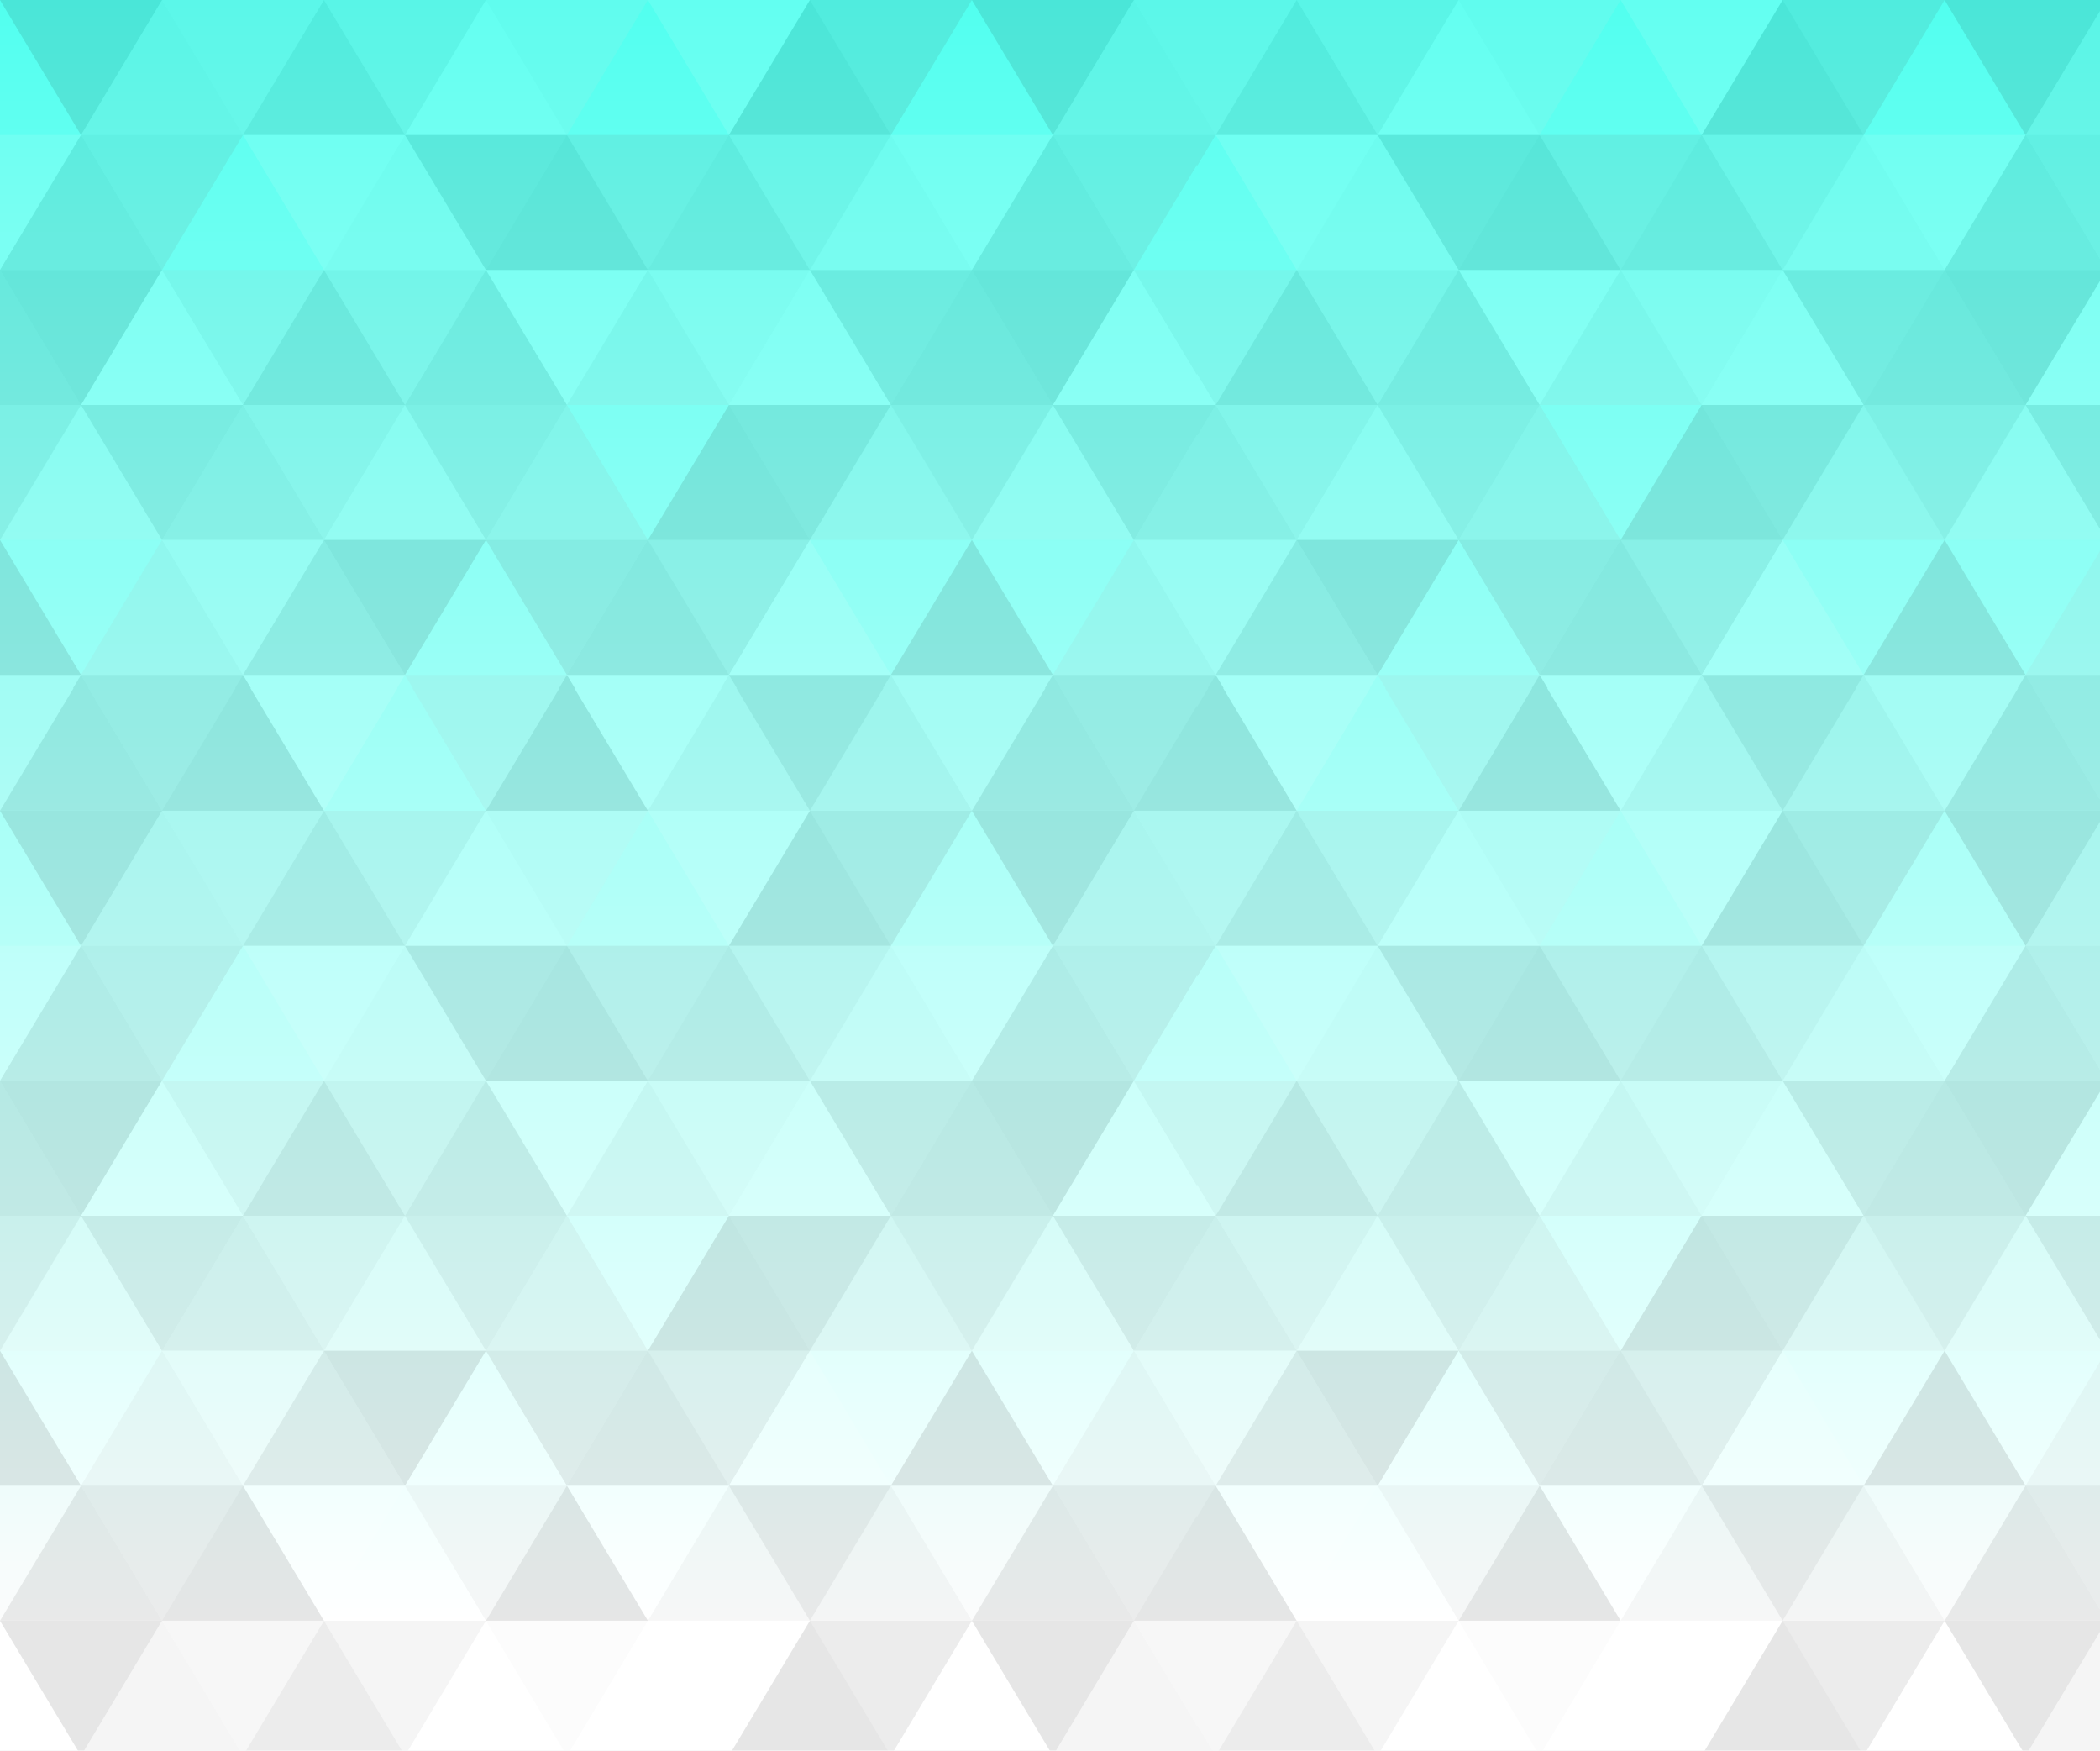
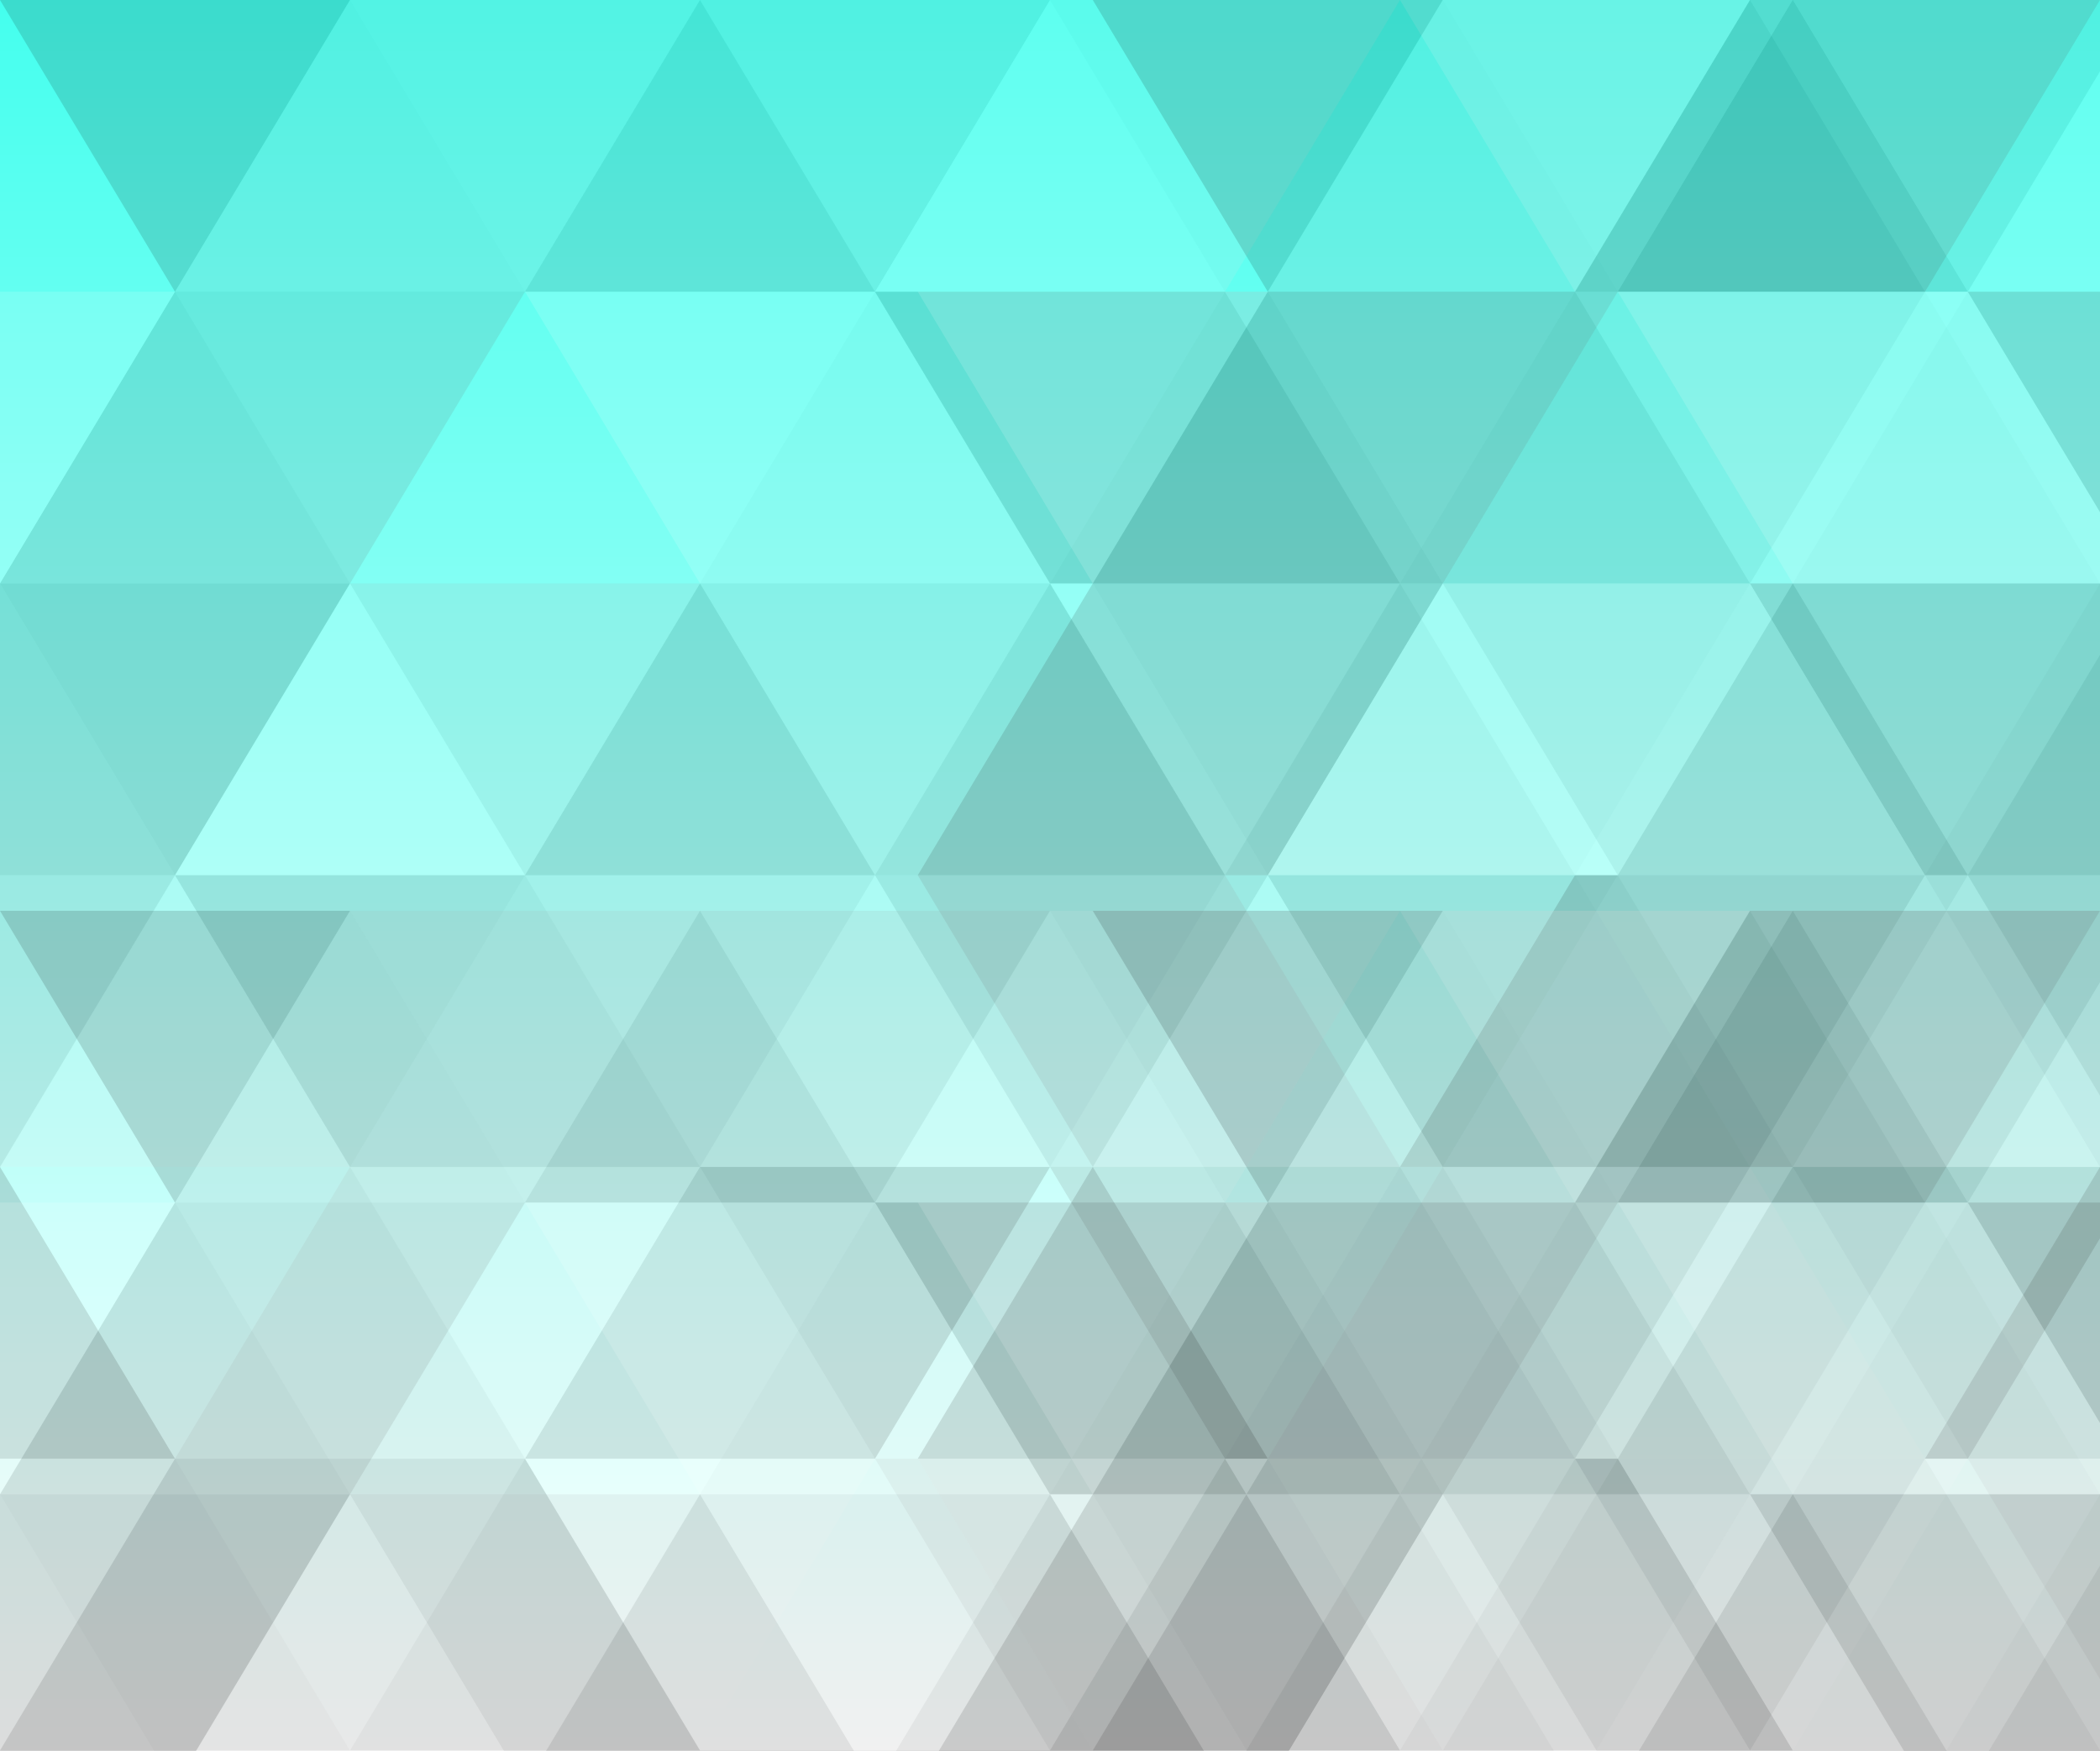
<svg xmlns="http://www.w3.org/2000/svg" viewBox="0 0 1080 900">
  <rect fill="#ffffff" width="1080" height="900" />
  <defs>
-     <linearGradient id="a" gradientUnits="userSpaceOnUse" x1="0" x2="0" y1="0" y2="900" gradientTransform="rotate(180,735,417)">
+     <linearGradient id="a" gradientUnits="userSpaceOnUse" x1="0" x2="0" y1="0" y2="900" gradientTransform="rotate(180,540,450)">
      <stop offset="0" stop-color="#ffffff" />
      <stop offset="1" stop-color="#4FE" />
    </linearGradient>
-     <pattern patternUnits="userSpaceOnUse" id="b" width="500" height="416.7" x="0" y="0" viewBox="0 0 1080 900">
-       <g fill-opacity="0.1">
-         <polygon fill="#444" points="90 150 0 300 180 300" />
-         <polygon points="90 150 180 0 0 0" />
-         <polygon fill="#AAA" points="270 150 360 0 180 0" />
-         <polygon fill="#DDD" points="450 150 360 300 540 300" />
-         <polygon fill="#999" points="450 150 540 0 360 0" />
-         <polygon points="630 150 540 300 720 300" />
-         <polygon fill="#DDD" points="630 150 720 0 540 0" />
-         <polygon fill="#444" points="810 150 720 300 900 300" />
-         <polygon fill="#FFF" points="810 150 900 0 720 0" />
-         <polygon fill="#DDD" points="990 150 900 300 1080 300" />
-         <polygon fill="#444" points="990 150 1080 0 900 0" />
-         <polygon fill="#DDD" points="90 450 0 600 180 600" />
-         <polygon points="90 450 180 300 0 300" />
-         <polygon fill="#666" points="270 450 180 600 360 600" />
-         <polygon fill="#AAA" points="270 450 360 300 180 300" />
-         <polygon fill="#DDD" points="450 450 360 600 540 600" />
-         <polygon fill="#999" points="450 450 540 300 360 300" />
-         <polygon fill="#999" points="630 450 540 600 720 600" />
-         <polygon fill="#FFF" points="630 450 720 300 540 300" />
-         <polygon points="810 450 720 600 900 600" />
-         <polygon fill="#DDD" points="810 450 900 300 720 300" />
-         <polygon fill="#AAA" points="990 450 900 600 1080 600" />
-         <polygon fill="#444" points="990 450 1080 300 900 300" />
-         <polygon fill="#222" points="90 750 0 900 180 900" />
-         <polygon points="270 750 180 900 360 900" />
-         <polygon fill="#DDD" points="270 750 360 600 180 600" />
-         <polygon points="450 750 540 600 360 600" />
-         <polygon points="630 750 540 900 720 900" />
-         <polygon fill="#444" points="630 750 720 600 540 600" />
-         <polygon fill="#AAA" points="810 750 720 900 900 900" />
-         <polygon fill="#666" points="810 750 900 600 720 600" />
-         <polygon fill="#999" points="990 750 900 900 1080 900" />
-         <polygon fill="#999" points="180 0 90 150 270 150" />
-         <polygon fill="#444" points="360 0 270 150 450 150" />
-         <polygon fill="#FFF" points="540 0 450 150 630 150" />
-         <polygon points="900 0 810 150 990 150" />
-         <polygon fill="#222" points="0 300 -90 450 90 450" />
-         <polygon fill="#FFF" points="0 300 90 150 -90 150" />
-         <polygon fill="#FFF" points="180 300 90 450 270 450" />
-         <polygon fill="#666" points="180 300 270 150 90 150" />
-         <polygon fill="#222" points="360 300 270 450 450 450" />
-         <polygon fill="#FFF" points="360 300 450 150 270 150" />
-         <polygon fill="#444" points="540 300 450 450 630 450" />
-         <polygon fill="#222" points="540 300 630 150 450 150" />
-         <polygon fill="#AAA" points="720 300 630 450 810 450" />
-         <polygon fill="#666" points="720 300 810 150 630 150" />
-         <polygon fill="#FFF" points="900 300 810 450 990 450" />
-         <polygon fill="#999" points="900 300 990 150 810 150" />
-         <polygon points="0 600 -90 750 90 750" />
-         <polygon fill="#666" points="0 600 90 450 -90 450" />
-         <polygon fill="#AAA" points="180 600 90 750 270 750" />
-         <polygon fill="#444" points="180 600 270 450 90 450" />
-         <polygon fill="#444" points="360 600 270 750 450 750" />
-         <polygon fill="#999" points="360 600 450 450 270 450" />
-         <polygon fill="#666" points="540 600 630 450 450 450" />
-         <polygon fill="#222" points="720 600 630 750 810 750" />
-         <polygon fill="#FFF" points="900 600 810 750 990 750" />
-         <polygon fill="#222" points="900 600 990 450 810 450" />
-         <polygon fill="#DDD" points="0 900 90 750 -90 750" />
-         <polygon fill="#444" points="180 900 270 750 90 750" />
-         <polygon fill="#FFF" points="360 900 450 750 270 750" />
-         <polygon fill="#AAA" points="540 900 630 750 450 750" />
-         <polygon fill="#FFF" points="720 900 810 750 630 750" />
-         <polygon fill="#222" points="900 900 990 750 810 750" />
-         <polygon fill="#222" points="1080 300 990 450 1170 450" />
-         <polygon fill="#FFF" points="1080 300 1170 150 990 150" />
-         <polygon points="1080 600 990 750 1170 750" />
-         <polygon fill="#666" points="1080 600 1170 450 990 450" />
-         <polygon fill="#DDD" points="1080 900 1170 750 990 750" />
-       </g>
-     </pattern>
  </defs>
  <rect x="0" y="0" fill="url(#a)" width="1080" height="900" />
-   <rect x="0" y="0" fill="url(#b)" width="1080" height="900" />
+   <g fill-opacity="0.14">
+     <g transform="translate(0, 0)">
+       <polygon fill="#444" points="90 150 0 300 180 300" />
+       <polygon points="90 150 180 0 0 0" />
+       <polygon fill="#AAA" points="270 150 360 0 180 0" />
+       <polygon fill="#DDD" points="450 150 360 300 540 300" />
+       <polygon fill="#999" points="450 150 540 0 360 0" />
+       <polygon points="630 150 540 300 720 300" />
+       <polygon fill="#DDD" points="630 150 720 0 540 0" />
+       <polygon fill="#444" points="810 150 720 300 900 300" />
+       <polygon fill="#FFF" points="810 150 900 0 720 0" />
+       <polygon fill="#DDD" points="990 150 900 300 1080 300" />
+       <polygon fill="#444" points="990 150 1080 0 900 0" />
+       <polygon fill="#DDD" points="90 450 0 600 180 600" />
+       <polygon points="90 450 180 300 0 300" />
+       <polygon fill="#666" points="270 450 180 600 360 600" />
+       <polygon fill="#AAA" points="270 450 360 300 180 300" />
+       <polygon fill="#DDD" points="450 450 360 600 540 600" />
+       <polygon fill="#999" points="450 450 540 300 360 300" />
+       <polygon fill="#999" points="630 450 540 600 720 600" />
+       <polygon fill="#FFF" points="630 450 720 300 540 300" />
+       <polygon points="810 450 720 600 900 600" />
+       <polygon fill="#DDD" points="810 450 900 300 720 300" />
+       <polygon fill="#AAA" points="990 450 900 600 1080 600" />
+       <polygon fill="#444" points="990 450 1080 300 900 300" />
+       <polygon fill="#222" points="90 750 0 900 180 900" />
+       <polygon points="270 750 180 900 360 900" />
+       <polygon fill="#DDD" points="270 750 360 600 180 600" />
+       <polygon points="450 750 540 600 360 600" />
+       <polygon points="630 750 540 900 720 900" />
+       <polygon fill="#444" points="630 750 720 600 540 600" />
+       <polygon fill="#AAA" points="810 750 720 900 900 900" />
+       <polygon fill="#666" points="810 750 900 600 720 600" />
+       <polygon fill="#999" points="990 750 900 900 1080 900" />
+       <polygon fill="#999" points="180 0 90 150 270 150" />
+       <polygon fill="#444" points="360 0 270 150 450 150" />
+       <polygon fill="#FFF" points="540 0 450 150 630 150" />
+       <polygon points="900 0 810 150 990 150" />
+       <polygon fill="#222" points="0 300 -90 450 90 450" />
+       <polygon fill="#FFF" points="0 300 90 150 -90 150" />
+       <polygon fill="#FFF" points="180 300 90 450 270 450" />
+       <polygon fill="#666" points="180 300 270 150 90 150" />
+       <polygon fill="#222" points="360 300 270 450 450 450" />
+       <polygon fill="#FFF" points="360 300 450 150 270 150" />
+       <polygon fill="#444" points="540 300 450 450 630 450" />
+       <polygon fill="#222" points="540 300 630 150 450 150" />
+       <polygon fill="#AAA" points="720 300 630 450 810 450" />
+       <polygon fill="#666" points="720 300 810 150 630 150" />
+       <polygon fill="#FFF" points="900 300 810 450 990 450" />
+       <polygon fill="#999" points="900 300 990 150 810 150" />
+       <polygon points="0 600 -90 750 90 750" />
+       <polygon fill="#666" points="0 600 90 450 -90 450" />
+       <polygon fill="#AAA" points="180 600 90 750 270 750" />
+       <polygon fill="#444" points="180 600 270 450 90 450" />
+       <polygon fill="#444" points="360 600 270 750 450 750" />
+       <polygon fill="#999" points="360 600 450 450 270 450" />
+       <polygon fill="#666" points="540 600 630 450 450 450" />
+       <polygon fill="#222" points="720 600 630 750 810 750" />
+       <polygon fill="#FFF" points="900 600 810 750 990 750" />
+       <polygon fill="#222" points="900 600 990 450 810 450" />
+       <polygon fill="#DDD" points="0 900 90 750 -90 750" />
+       <polygon fill="#444" points="180 900 270 750 90 750" />
+       <polygon fill="#FFF" points="360 900 450 750 270 750" />
+       <polygon fill="#AAA" points="540 900 630 750 450 750" />
+       <polygon fill="#FFF" points="720 900 810 750 630 750" />
+       <polygon fill="#222" points="900 900 990 750 810 750" />
+       <polygon fill="#222" points="1080 300 990 450 1170 450" />
+       <polygon fill="#FFF" points="1080 300 1170 150 990 150" />
+       <polygon points="1080 600 990 750 1170 750" />
+       <polygon fill="#666" points="1080 600 1170 450 990 450" />
+       <polygon fill="#DDD" points="1080 900 1170 750 990 750" />
+     </g>
+     <g transform="translate(562, 0)">
+       <polygon fill="#444" points="90 150 0 300 180 300" />
+       <polygon points="90 150 180 0 0 0" />
+       <polygon fill="#AAA" points="270 150 360 0 180 0" />
+       <polygon fill="#DDD" points="450 150 360 300 540 300" />
+       <polygon fill="#999" points="450 150 540 0 360 0" />
+       <polygon points="630 150 540 300 720 300" />
+       <polygon fill="#DDD" points="630 150 720 0 540 0" />
+       <polygon fill="#444" points="810 150 720 300 900 300" />
+       <polygon fill="#FFF" points="810 150 900 0 720 0" />
+       <polygon fill="#DDD" points="990 150 900 300 1080 300" />
+       <polygon fill="#444" points="990 150 1080 0 900 0" />
+       <polygon fill="#DDD" points="90 450 0 600 180 600" />
+       <polygon points="90 450 180 300 0 300" />
+       <polygon fill="#666" points="270 450 180 600 360 600" />
+       <polygon fill="#AAA" points="270 450 360 300 180 300" />
+       <polygon fill="#DDD" points="450 450 360 600 540 600" />
+       <polygon fill="#999" points="450 450 540 300 360 300" />
+       <polygon fill="#999" points="630 450 540 600 720 600" />
+       <polygon fill="#FFF" points="630 450 720 300 540 300" />
+       <polygon points="810 450 720 600 900 600" />
+       <polygon fill="#DDD" points="810 450 900 300 720 300" />
+       <polygon fill="#AAA" points="990 450 900 600 1080 600" />
+       <polygon fill="#444" points="990 450 1080 300 900 300" />
+       <polygon fill="#222" points="90 750 0 900 180 900" />
+       <polygon points="270 750 180 900 360 900" />
+       <polygon fill="#DDD" points="270 750 360 600 180 600" />
+       <polygon points="450 750 540 600 360 600" />
+       <polygon points="630 750 540 900 720 900" />
+       <polygon fill="#444" points="630 750 720 600 540 600" />
+       <polygon fill="#AAA" points="810 750 720 900 900 900" />
+       <polygon fill="#666" points="810 750 900 600 720 600" />
+       <polygon fill="#999" points="990 750 900 900 1080 900" />
+       <polygon fill="#999" points="180 0 90 150 270 150" />
+       <polygon fill="#444" points="360 0 270 150 450 150" />
+       <polygon fill="#FFF" points="540 0 450 150 630 150" />
+       <polygon points="900 0 810 150 990 150" />
+       <polygon fill="#222" points="0 300 -90 450 90 450" />
+       <polygon fill="#FFF" points="0 300 90 150 -90 150" />
+       <polygon fill="#FFF" points="180 300 90 450 270 450" />
+       <polygon fill="#666" points="180 300 270 150 90 150" />
+       <polygon fill="#222" points="360 300 270 450 450 450" />
+       <polygon fill="#FFF" points="360 300 450 150 270 150" />
+       <polygon fill="#444" points="540 300 450 450 630 450" />
+       <polygon fill="#222" points="540 300 630 150 450 150" />
+       <polygon fill="#AAA" points="720 300 630 450 810 450" />
+       <polygon fill="#666" points="720 300 810 150 630 150" />
+       <polygon fill="#FFF" points="900 300 810 450 990 450" />
+       <polygon fill="#999" points="900 300 990 150 810 150" />
+       <polygon points="0 600 -90 750 90 750" />
+       <polygon fill="#666" points="0 600 90 450 -90 450" />
+       <polygon fill="#AAA" points="180 600 90 750 270 750" />
+       <polygon fill="#444" points="180 600 270 450 90 450" />
+       <polygon fill="#444" points="360 600 270 750 450 750" />
+       <polygon fill="#999" points="360 600 450 450 270 450" />
+       <polygon fill="#666" points="540 600 630 450 450 450" />
+       <polygon fill="#222" points="720 600 630 750 810 750" />
+       <polygon fill="#FFF" points="900 600 810 750 990 750" />
+       <polygon fill="#222" points="900 600 990 450 810 450" />
+       <polygon fill="#DDD" points="0 900 90 750 -90 750" />
+       <polygon fill="#444" points="180 900 270 750 90 750" />
+       <polygon fill="#FFF" points="360 900 450 750 270 750" />
+       <polygon fill="#AAA" points="540 900 630 750 450 750" />
+       <polygon fill="#FFF" points="720 900 810 750 630 750" />
+       <polygon fill="#222" points="900 900 990 750 810 750" />
+       <polygon fill="#222" points="1080 300 990 450 1170 450" />
+       <polygon fill="#FFF" points="1080 300 1170 150 990 150" />
+       <polygon points="1080 600 990 750 1170 750" />
+       <polygon fill="#666" points="1080 600 1170 450 990 450" />
+       <polygon fill="#DDD" points="1080 900 1170 750 990 750" />
+     </g>
+     <g transform="translate(0, 468.3)">
+       <polygon fill="#444" points="90 150 0 300 180 300" />
+       <polygon points="90 150 180 0 0 0" />
+       <polygon fill="#AAA" points="270 150 360 0 180 0" />
+       <polygon fill="#DDD" points="450 150 360 300 540 300" />
+       <polygon fill="#999" points="450 150 540 0 360 0" />
+       <polygon points="630 150 540 300 720 300" />
+       <polygon fill="#DDD" points="630 150 720 0 540 0" />
+       <polygon fill="#444" points="810 150 720 300 900 300" />
+       <polygon fill="#FFF" points="810 150 900 0 720 0" />
+       <polygon fill="#DDD" points="990 150 900 300 1080 300" />
+       <polygon fill="#444" points="990 150 1080 0 900 0" />
+       <polygon fill="#DDD" points="90 450 0 600 180 600" />
+       <polygon points="90 450 180 300 0 300" />
+       <polygon fill="#666" points="270 450 180 600 360 600" />
+       <polygon fill="#AAA" points="270 450 360 300 180 300" />
+       <polygon fill="#DDD" points="450 450 360 600 540 600" />
+       <polygon fill="#999" points="450 450 540 300 360 300" />
+       <polygon fill="#999" points="630 450 540 600 720 600" />
+       <polygon fill="#FFF" points="630 450 720 300 540 300" />
+       <polygon points="810 450 720 600 900 600" />
+       <polygon fill="#DDD" points="810 450 900 300 720 300" />
+       <polygon fill="#AAA" points="990 450 900 600 1080 600" />
+       <polygon fill="#444" points="990 450 1080 300 900 300" />
+       <polygon fill="#222" points="90 750 0 900 180 900" />
+       <polygon points="270 750 180 900 360 900" />
+       <polygon fill="#DDD" points="270 750 360 600 180 600" />
+       <polygon points="450 750 540 600 360 600" />
+       <polygon points="630 750 540 900 720 900" />
+       <polygon fill="#444" points="630 750 720 600 540 600" />
+       <polygon fill="#AAA" points="810 750 720 900 900 900" />
+       <polygon fill="#666" points="810 750 900 600 720 600" />
+       <polygon fill="#999" points="990 750 900 900 1080 900" />
+       <polygon fill="#999" points="180 0 90 150 270 150" />
+       <polygon fill="#444" points="360 0 270 150 450 150" />
+       <polygon fill="#FFF" points="540 0 450 150 630 150" />
+       <polygon points="900 0 810 150 990 150" />
+       <polygon fill="#222" points="0 300 -90 450 90 450" />
+       <polygon fill="#FFF" points="0 300 90 150 -90 150" />
+       <polygon fill="#FFF" points="180 300 90 450 270 450" />
+       <polygon fill="#666" points="180 300 270 150 90 150" />
+       <polygon fill="#222" points="360 300 270 450 450 450" />
+       <polygon fill="#FFF" points="360 300 450 150 270 150" />
+       <polygon fill="#444" points="540 300 450 450 630 450" />
+       <polygon fill="#222" points="540 300 630 150 450 150" />
+       <polygon fill="#AAA" points="720 300 630 450 810 450" />
+       <polygon fill="#666" points="720 300 810 150 630 150" />
+       <polygon fill="#FFF" points="900 300 810 450 990 450" />
+       <polygon fill="#999" points="900 300 990 150 810 150" />
+       <polygon points="0 600 -90 750 90 750" />
+       <polygon fill="#666" points="0 600 90 450 -90 450" />
+       <polygon fill="#AAA" points="180 600 90 750 270 750" />
+       <polygon fill="#444" points="180 600 270 450 90 450" />
+       <polygon fill="#444" points="360 600 270 750 450 750" />
+       <polygon fill="#999" points="360 600 450 450 270 450" />
+       <polygon fill="#666" points="540 600 630 450 450 450" />
+       <polygon fill="#222" points="720 600 630 750 810 750" />
+       <polygon fill="#FFF" points="900 600 810 750 990 750" />
+       <polygon fill="#222" points="900 600 990 450 810 450" />
+       <polygon fill="#DDD" points="0 900 90 750 -90 750" />
+       <polygon fill="#444" points="180 900 270 750 90 750" />
+       <polygon fill="#FFF" points="360 900 450 750 270 750" />
+       <polygon fill="#AAA" points="540 900 630 750 450 750" />
+       <polygon fill="#FFF" points="720 900 810 750 630 750" />
+       <polygon fill="#222" points="900 900 990 750 810 750" />
+       <polygon fill="#222" points="1080 300 990 450 1170 450" />
+       <polygon fill="#FFF" points="1080 300 1170 150 990 150" />
+       <polygon points="1080 600 990 750 1170 750" />
+       <polygon fill="#666" points="1080 600 1170 450 990 450" />
+       <polygon fill="#DDD" points="1080 900 1170 750 990 750" />
+     </g>
+     <g transform="translate(562, 468.3)">
+       <polygon fill="#444" points="90 150 0 300 180 300" />
+       <polygon points="90 150 180 0 0 0" />
+       <polygon fill="#AAA" points="270 150 360 0 180 0" />
+       <polygon fill="#DDD" points="450 150 360 300 540 300" />
+       <polygon fill="#999" points="450 150 540 0 360 0" />
+       <polygon points="630 150 540 300 720 300" />
+       <polygon fill="#DDD" points="630 150 720 0 540 0" />
+       <polygon fill="#444" points="810 150 720 300 900 300" />
+       <polygon fill="#FFF" points="810 150 900 0 720 0" />
+       <polygon fill="#DDD" points="990 150 900 300 1080 300" />
+       <polygon fill="#444" points="990 150 1080 0 900 0" />
+       <polygon fill="#DDD" points="90 450 0 600 180 600" />
+       <polygon points="90 450 180 300 0 300" />
+       <polygon fill="#666" points="270 450 180 600 360 600" />
+       <polygon fill="#AAA" points="270 450 360 300 180 300" />
+       <polygon fill="#DDD" points="450 450 360 600 540 600" />
+       <polygon fill="#999" points="450 450 540 300 360 300" />
+       <polygon fill="#999" points="630 450 540 600 720 600" />
+       <polygon fill="#FFF" points="630 450 720 300 540 300" />
+       <polygon points="810 450 720 600 900 600" />
+       <polygon fill="#DDD" points="810 450 900 300 720 300" />
+       <polygon fill="#AAA" points="990 450 900 600 1080 600" />
+       <polygon fill="#444" points="990 450 1080 300 900 300" />
+       <polygon fill="#222" points="90 750 0 900 180 900" />
+       <polygon points="270 750 180 900 360 900" />
+       <polygon fill="#DDD" points="270 750 360 600 180 600" />
+       <polygon points="450 750 540 600 360 600" />
+       <polygon points="630 750 540 900 720 900" />
+       <polygon fill="#444" points="630 750 720 600 540 600" />
+       <polygon fill="#AAA" points="810 750 720 900 900 900" />
+       <polygon fill="#666" points="810 750 900 600 720 600" />
+       <polygon fill="#999" points="990 750 900 900 1080 900" />
+       <polygon fill="#999" points="180 0 90 150 270 150" />
+       <polygon fill="#444" points="360 0 270 150 450 150" />
+       <polygon fill="#FFF" points="540 0 450 150 630 150" />
+       <polygon points="900 0 810 150 990 150" />
+       <polygon fill="#222" points="0 300 -90 450 90 450" />
+       <polygon fill="#FFF" points="0 300 90 150 -90 150" />
+       <polygon fill="#FFF" points="180 300 90 450 270 450" />
+       <polygon fill="#666" points="180 300 270 150 90 150" />
+       <polygon fill="#222" points="360 300 270 450 450 450" />
+       <polygon fill="#FFF" points="360 300 450 150 270 150" />
+       <polygon fill="#444" points="540 300 450 450 630 450" />
+       <polygon fill="#222" points="540 300 630 150 450 150" />
+       <polygon fill="#AAA" points="720 300 630 450 810 450" />
+       <polygon fill="#666" points="720 300 810 150 630 150" />
+       <polygon fill="#FFF" points="900 300 810 450 990 450" />
+       <polygon fill="#999" points="900 300 990 150 810 150" />
+       <polygon points="0 600 -90 750 90 750" />
+       <polygon fill="#666" points="0 600 90 450 -90 450" />
+       <polygon fill="#AAA" points="180 600 90 750 270 750" />
+       <polygon fill="#444" points="180 600 270 450 90 450" />
+       <polygon fill="#444" points="360 600 270 750 450 750" />
+       <polygon fill="#999" points="360 600 450 450 270 450" />
+       <polygon fill="#666" points="540 600 630 450 450 450" />
+       <polygon fill="#222" points="720 600 630 750 810 750" />
+       <polygon fill="#FFF" points="900 600 810 750 990 750" />
+       <polygon fill="#222" points="900 600 990 450 810 450" />
+       <polygon fill="#DDD" points="0 900 90 750 -90 750" />
+       <polygon fill="#444" points="180 900 270 750 90 750" />
+       <polygon fill="#FFF" points="360 900 450 750 270 750" />
+       <polygon fill="#AAA" points="540 900 630 750 450 750" />
+       <polygon fill="#FFF" points="720 900 810 750 630 750" />
+       <polygon fill="#222" points="900 900 990 750 810 750" />
+       <polygon fill="#222" points="1080 300 990 450 1170 450" />
+       <polygon fill="#FFF" points="1080 300 1170 150 990 150" />
+       <polygon points="1080 600 990 750 1170 750" />
+       <polygon fill="#666" points="1080 600 1170 450 990 450" />
+       <polygon fill="#DDD" points="1080 900 1170 750 990 750" />
+     </g>
+   </g>
</svg>
